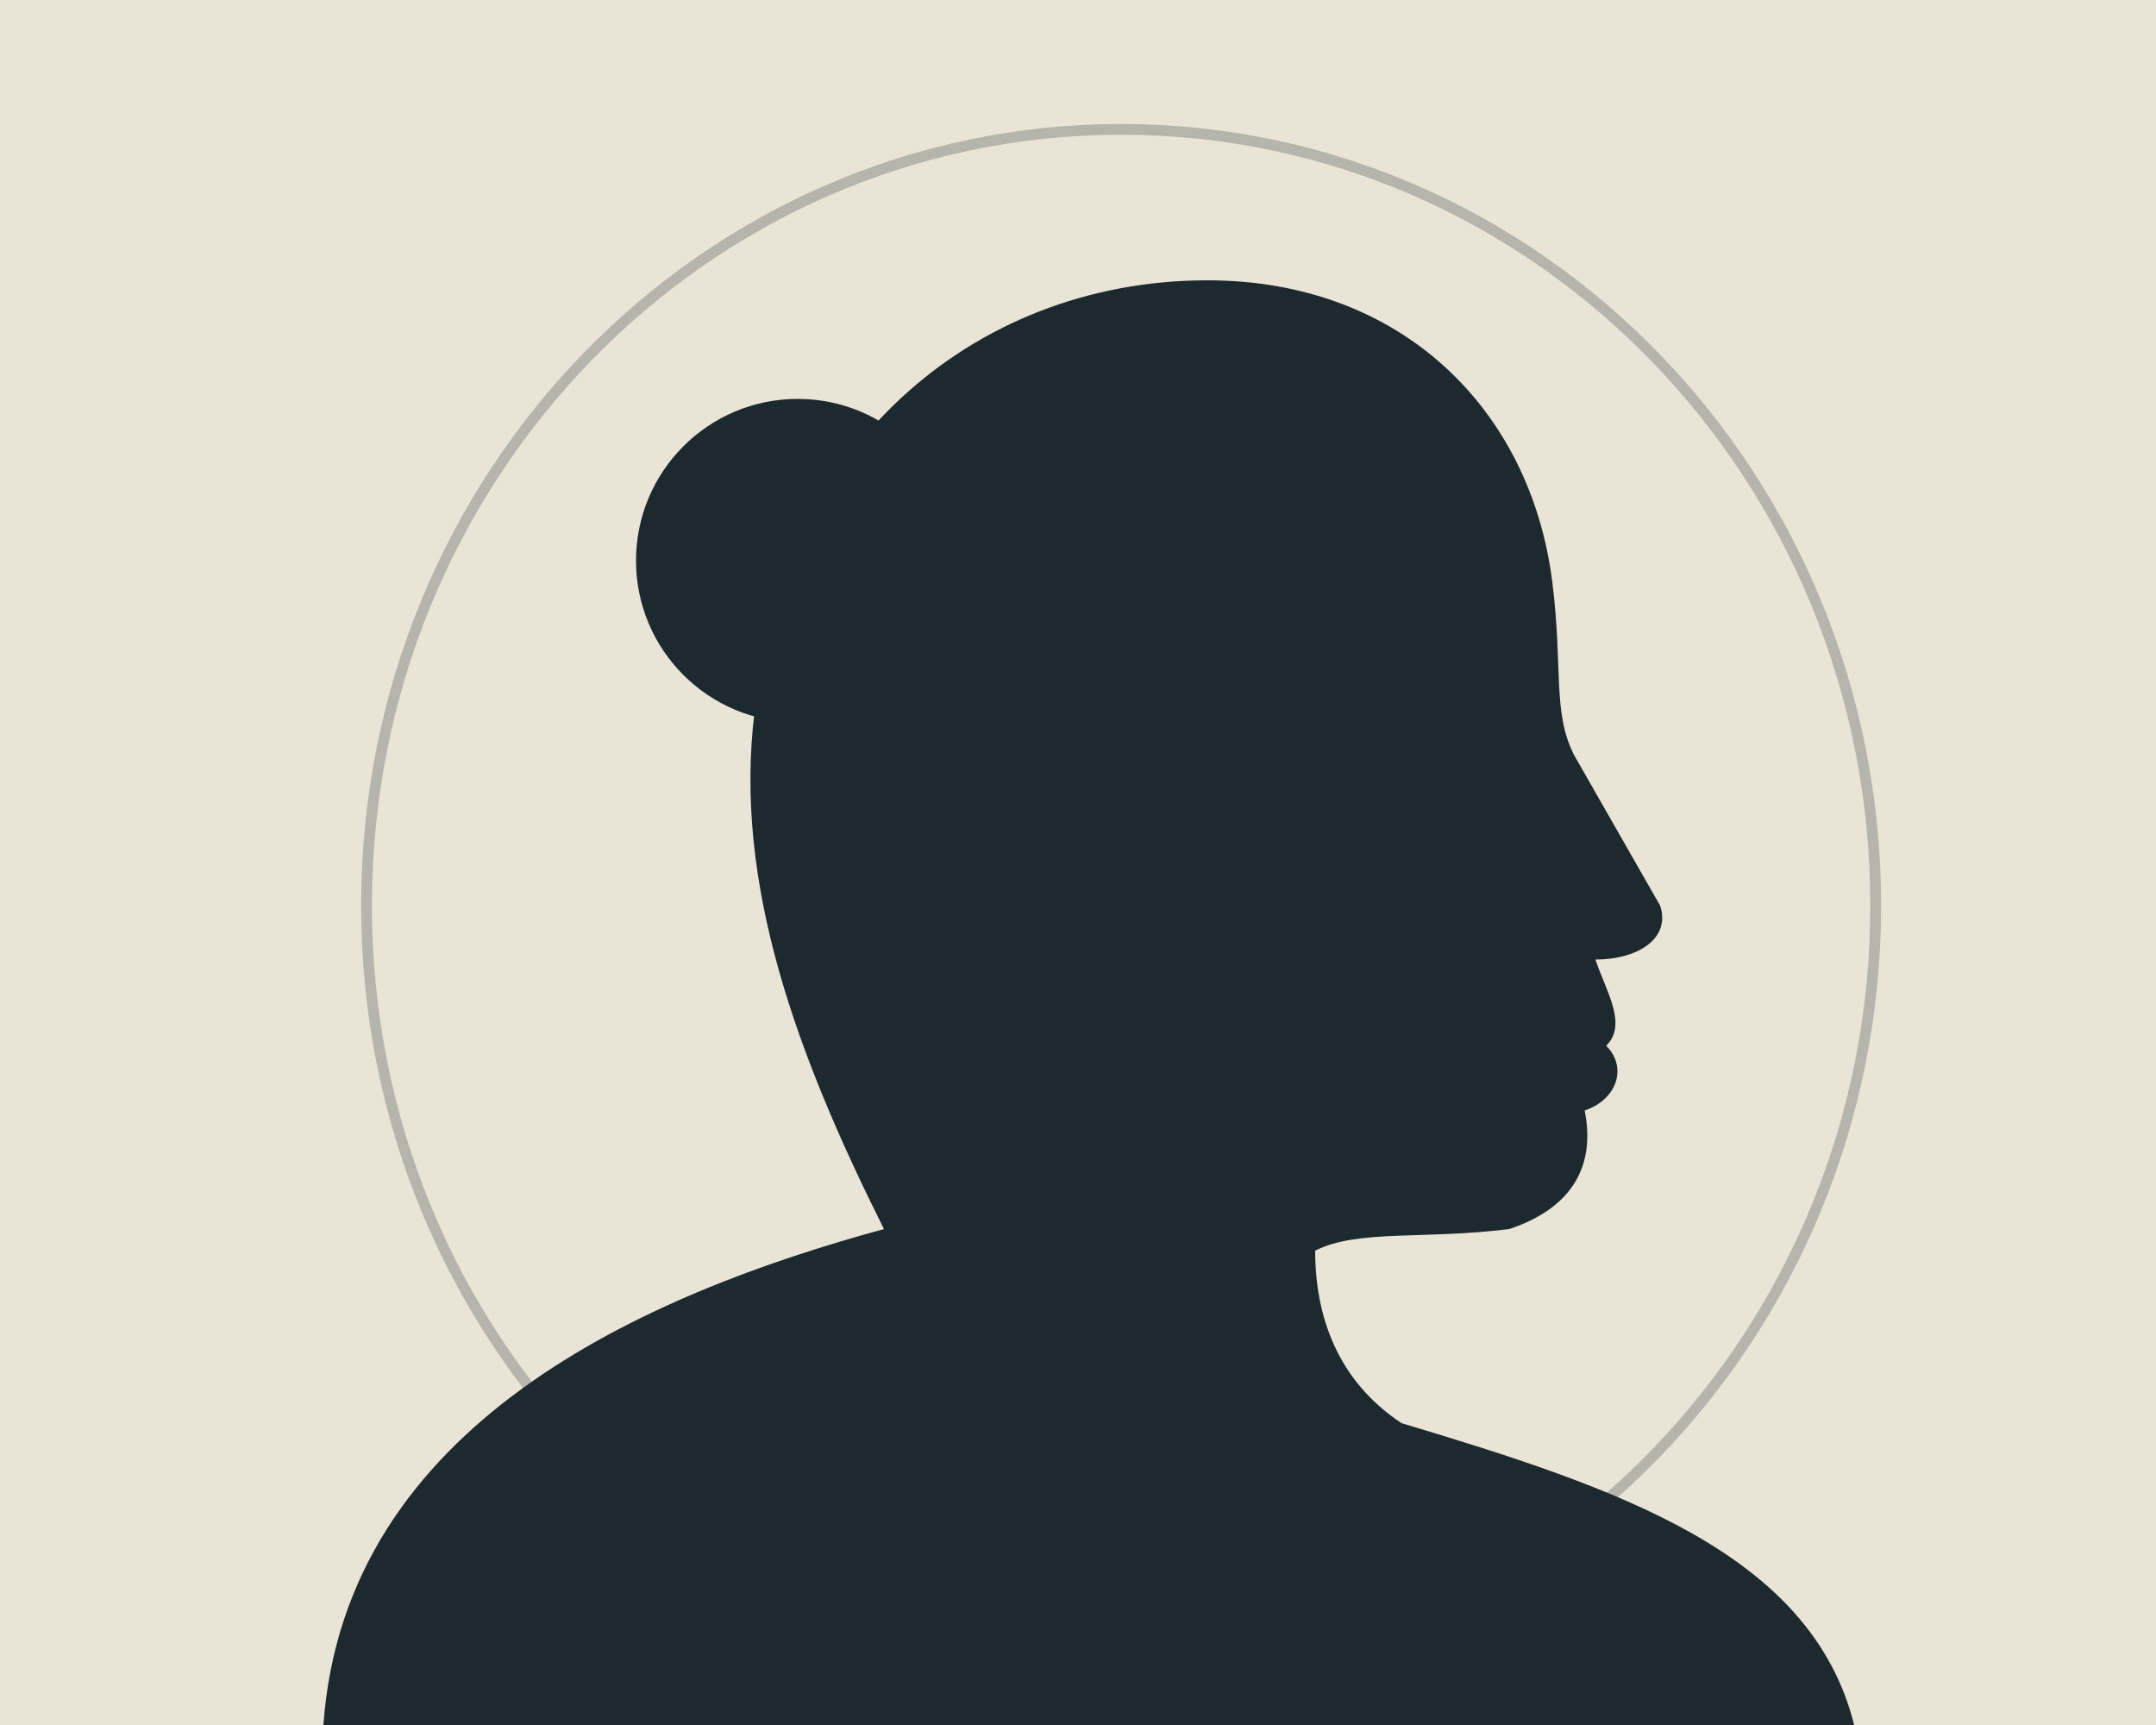
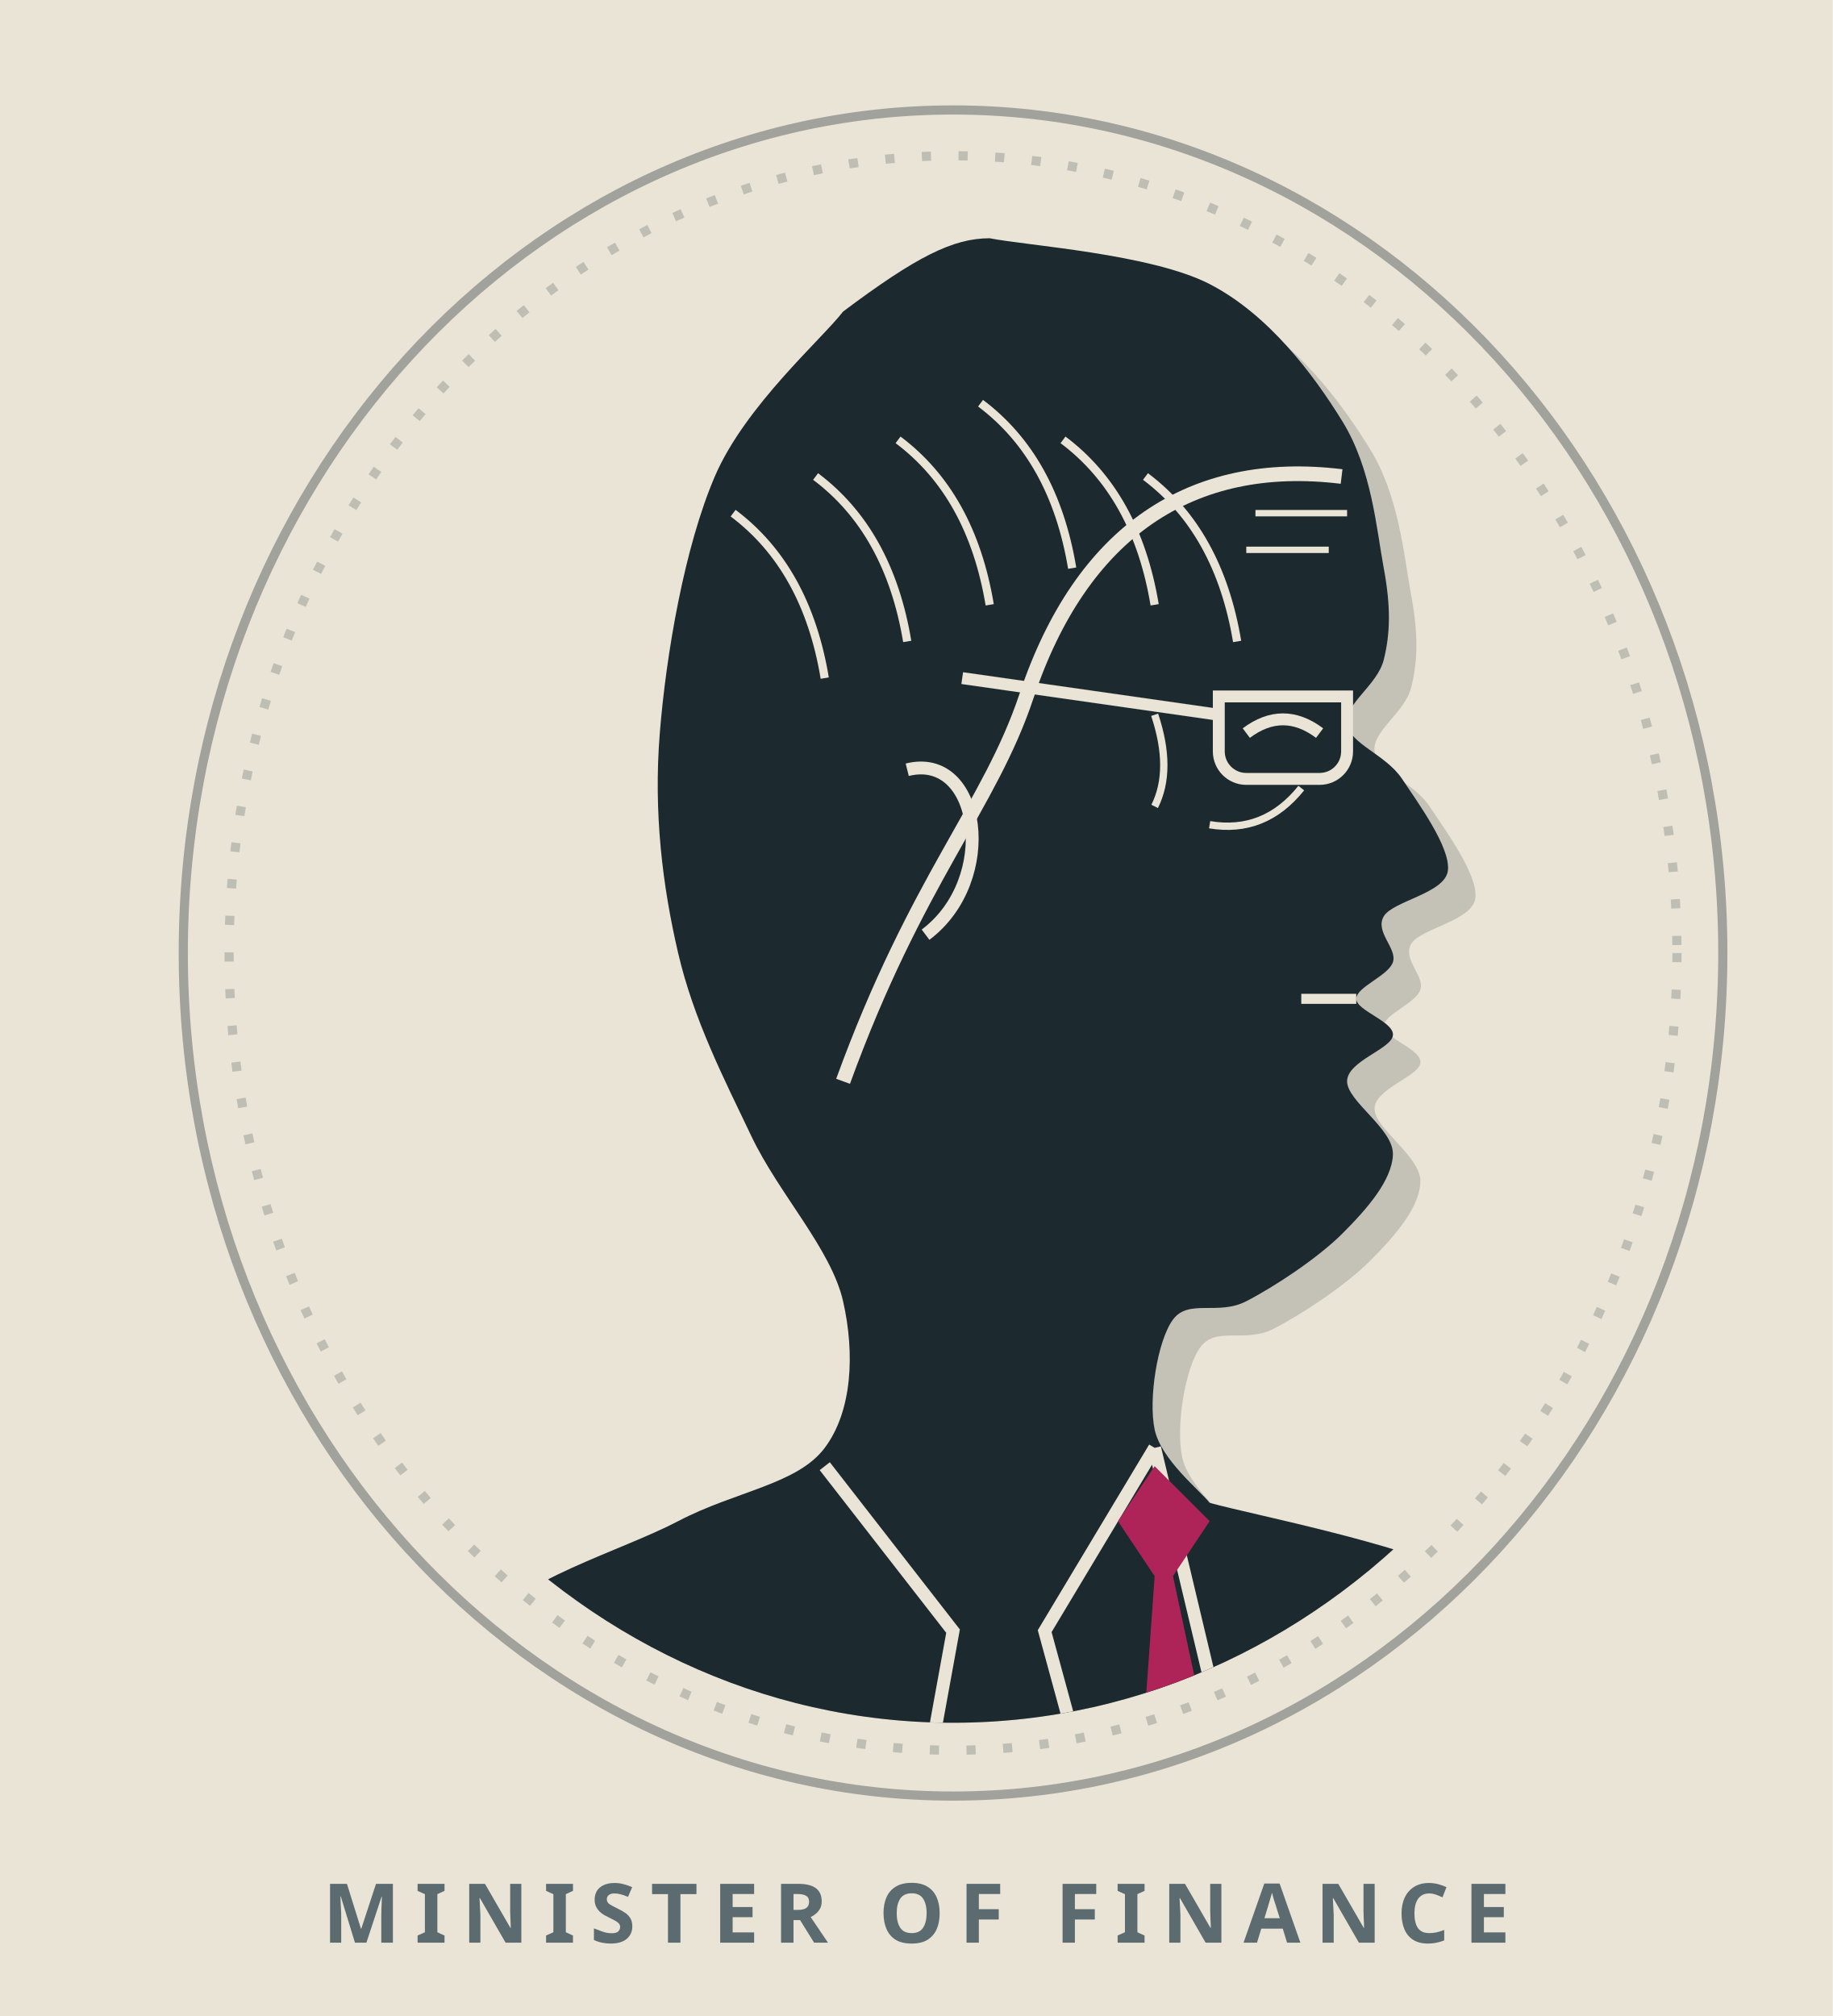
- <svg xmlns="http://www.w3.org/2000/svg" width="200" height="160" viewBox="0 0 200 160">
-   <rect width="200" height="160" fill="#E9E4D6" />
-   <ellipse cx="104" cy="84" rx="70" ry="72" fill="none" stroke="#1C292F" stroke-opacity="0.25" />
-   <path d="M30 160 C32 132 60 120 82 114 C74 98 68 82 70 66 C72 42 90 26 112 26 C130 26 142 38 144 54 C145 62 144 66 146 70 L154 84 C155 87 152 89 148 89 C149 92 151 95 149 97 C151 99 150 102 147 103 C148 108 146 112 140 114 C132 115 126 114 122 116 C122 122 124 128 130 132 C150 138 168 144 172 160 Z" fill="#1C292F" />
-   <circle cx="74" cy="52" r="15" fill="#1C292F" />
+ <svg xmlns="http://www.w3.org/2000/svg" width="200" height="220" viewBox="0 0 200 220">
+   <rect width="200" height="220" fill="#E9E4D6" />
+   <ellipse cx="104" cy="104" rx="84" ry="92" fill="none" stroke="#1C292F" stroke-opacity=".35" />
+   <ellipse cx="104" cy="104" rx="79" ry="87" fill="none" stroke="#1C292F" stroke-opacity=".2" stroke-dasharray="1 3" />
+   <defs>
+     <clipPath id="oval0">
+       <ellipse cx="104" cy="104" rx="76" ry="84" />
+     </clipPath>
+   </defs>
+   <g clip-path="url(#oval0)">
+     <g transform="translate(3 3)" opacity=".18">
+       <path d="M108 26 C112 26.8 125.6 27.7 132 31 C138.4 34.3 143.3 40.8 146.5 46 C149.7 51.2 150.2 57.7 151 62 C151.8 66.3 151.7 69.2 151 72 C150.3 74.8 146.7 76.8 147 79 C147.3 81.2 151.2 82.3 153 85 C154.8 87.7 158.3 92.5 158 95 C157.7 97.5 152 98.3 151 100 C150 101.7 152.5 103.5 152 105 C151.5 106.5 148 107.7 148 109 C148 110.3 152.2 111.5 152 113 C151.8 114.5 147 115.8 147 118 C147 120.2 152.1 123.2 152 126 C151.9 128.8 149.2 131.9 146.5 134.6 C143.8 137.3 139.1 140.4 136 142 C132.9 143.6 129.7 141.7 128 144 C126.3 146.3 125.3 152.7 126 156 C126.7 159.3 131 162.7 132 164 C136.7 165.3 152.3 168.3 160 172 C167.7 175.7 174 181.3 178 186 C182 190.7 183 197.7 184 200 L46 200 C47 196.3 47.3 183.7 52 178 C56.7 172.3 67.7 169.3 74 166 C80.3 162.7 87 162 90 158 C93 154 93.3 147.7 92 142 C90.7 136.3 85 130.3 82 124 C79 117.7 75.7 111.3 74 104 C72.3 96.7 71.3 88.7 72 80 C72.7 71.3 74.7 59.7 78 52 C81.3 44.3 89.7 37 92 34 C100 28 104 26 108 26 Z" fill="#1C292F" />
+     </g>
+     <path d="M108 26 C112 26.8 125.6 27.7 132 31 C138.4 34.3 143.3 40.8 146.5 46 C149.7 51.2 150.2 57.7 151 62 C151.8 66.3 151.7 69.2 151 72 C150.3 74.8 146.7 76.8 147 79 C147.3 81.2 151.2 82.3 153 85 C154.8 87.7 158.3 92.5 158 95 C157.7 97.5 152 98.3 151 100 C150 101.7 152.5 103.5 152 105 C151.5 106.5 148 107.7 148 109 C148 110.3 152.2 111.5 152 113 C151.8 114.5 147 115.8 147 118 C147 120.2 152.1 123.2 152 126 C151.9 128.8 149.2 131.9 146.5 134.6 C143.8 137.3 139.1 140.4 136 142 C132.9 143.6 129.7 141.7 128 144 C126.3 146.3 125.3 152.7 126 156 C126.7 159.3 131 162.7 132 164 C136.7 165.3 152.3 168.3 160 172 C167.7 175.7 174 181.3 178 186 C182 190.7 183 197.7 184 200 L46 200 C47 196.3 47.3 183.7 52 178 C56.7 172.3 67.7 169.3 74 166 C80.3 162.7 87 162 90 158 C93 154 93.3 147.7 92 142 C90.7 136.3 85 130.3 82 124 C79 117.7 75.7 111.3 74 104 C72.3 96.7 71.3 88.7 72 80 C72.7 71.3 74.7 59.7 78 52 C81.3 44.3 89.7 37 92 34 C100 28 104 26 108 26 Z" fill="#1C292F" />
+     <path d="M146.4 52 C130 50 118 58 112 76 C108 88 100 96 92 118" stroke="#E9E4D6" stroke-width="1.6" fill="none" />
+     <path d="M80 56 q8 6 10 18" stroke="#E9E4D6" stroke-width=".9" fill="none" />
+     <path d="M89 52 q8 6 10 18" stroke="#E9E4D6" stroke-width=".9" fill="none" />
+     <path d="M98 48 q8 6 10 18" stroke="#E9E4D6" stroke-width=".9" fill="none" />
+     <path d="M107 44 q8 6 10 18" stroke="#E9E4D6" stroke-width=".9" fill="none" />
+     <path d="M116 48 q8 6 10 18" stroke="#E9E4D6" stroke-width=".9" fill="none" />
+     <path d="M125 52 q8 6 10 18" stroke="#E9E4D6" stroke-width=".9" fill="none" />
+     <path d="M99 84 c8 -2 10 12 2 18" stroke="#E9E4D6" stroke-width="1.4" fill="none" />
+     <path d="M136 80 q4 -3 8 0" stroke="#E9E4D6" stroke-width="1.3" fill="none" />
+     <path d="M142 109 h6" stroke="#E9E4D6" stroke-width="1.1" />
+     <path d="M142 86 q-4 5 -10 4 M126 78 q2 6 0 10" stroke="#E9E4D6" stroke-width=".8" fill="none" />
+     <path d="M137 56 h10 M136 60 h9" stroke="#E9E4D6" stroke-width=".7" />
+     <path d="M133 76 h14 v6 a3 3 0 01-3 3 h-8 a3 3 0 01-3 -3 z M133 78 L105 74" stroke="#E9E4D6" stroke-width="1.3" fill="none" />
+     <path d="M126 158 L136 200 M126 158 L114 178 L120 200 M90 160 L104 178 L100 200" stroke="#E9E4D6" stroke-width="1.4" fill="none" />
+     <path d="M126 160 l6 6 -4 6 6 28 -10 0 2 -28 -4 -6 z" fill="#AE2459" />
+   </g>
+   <text x="100" y="212" font-family="'IBM Plex Sans Condensed', 'Arial Narrow', sans-serif" font-size="9" fill="#5B6B70" text-anchor="middle" font-weight="600" letter-spacing="1.6">MINISTER OF FINANCE</text>
</svg>
